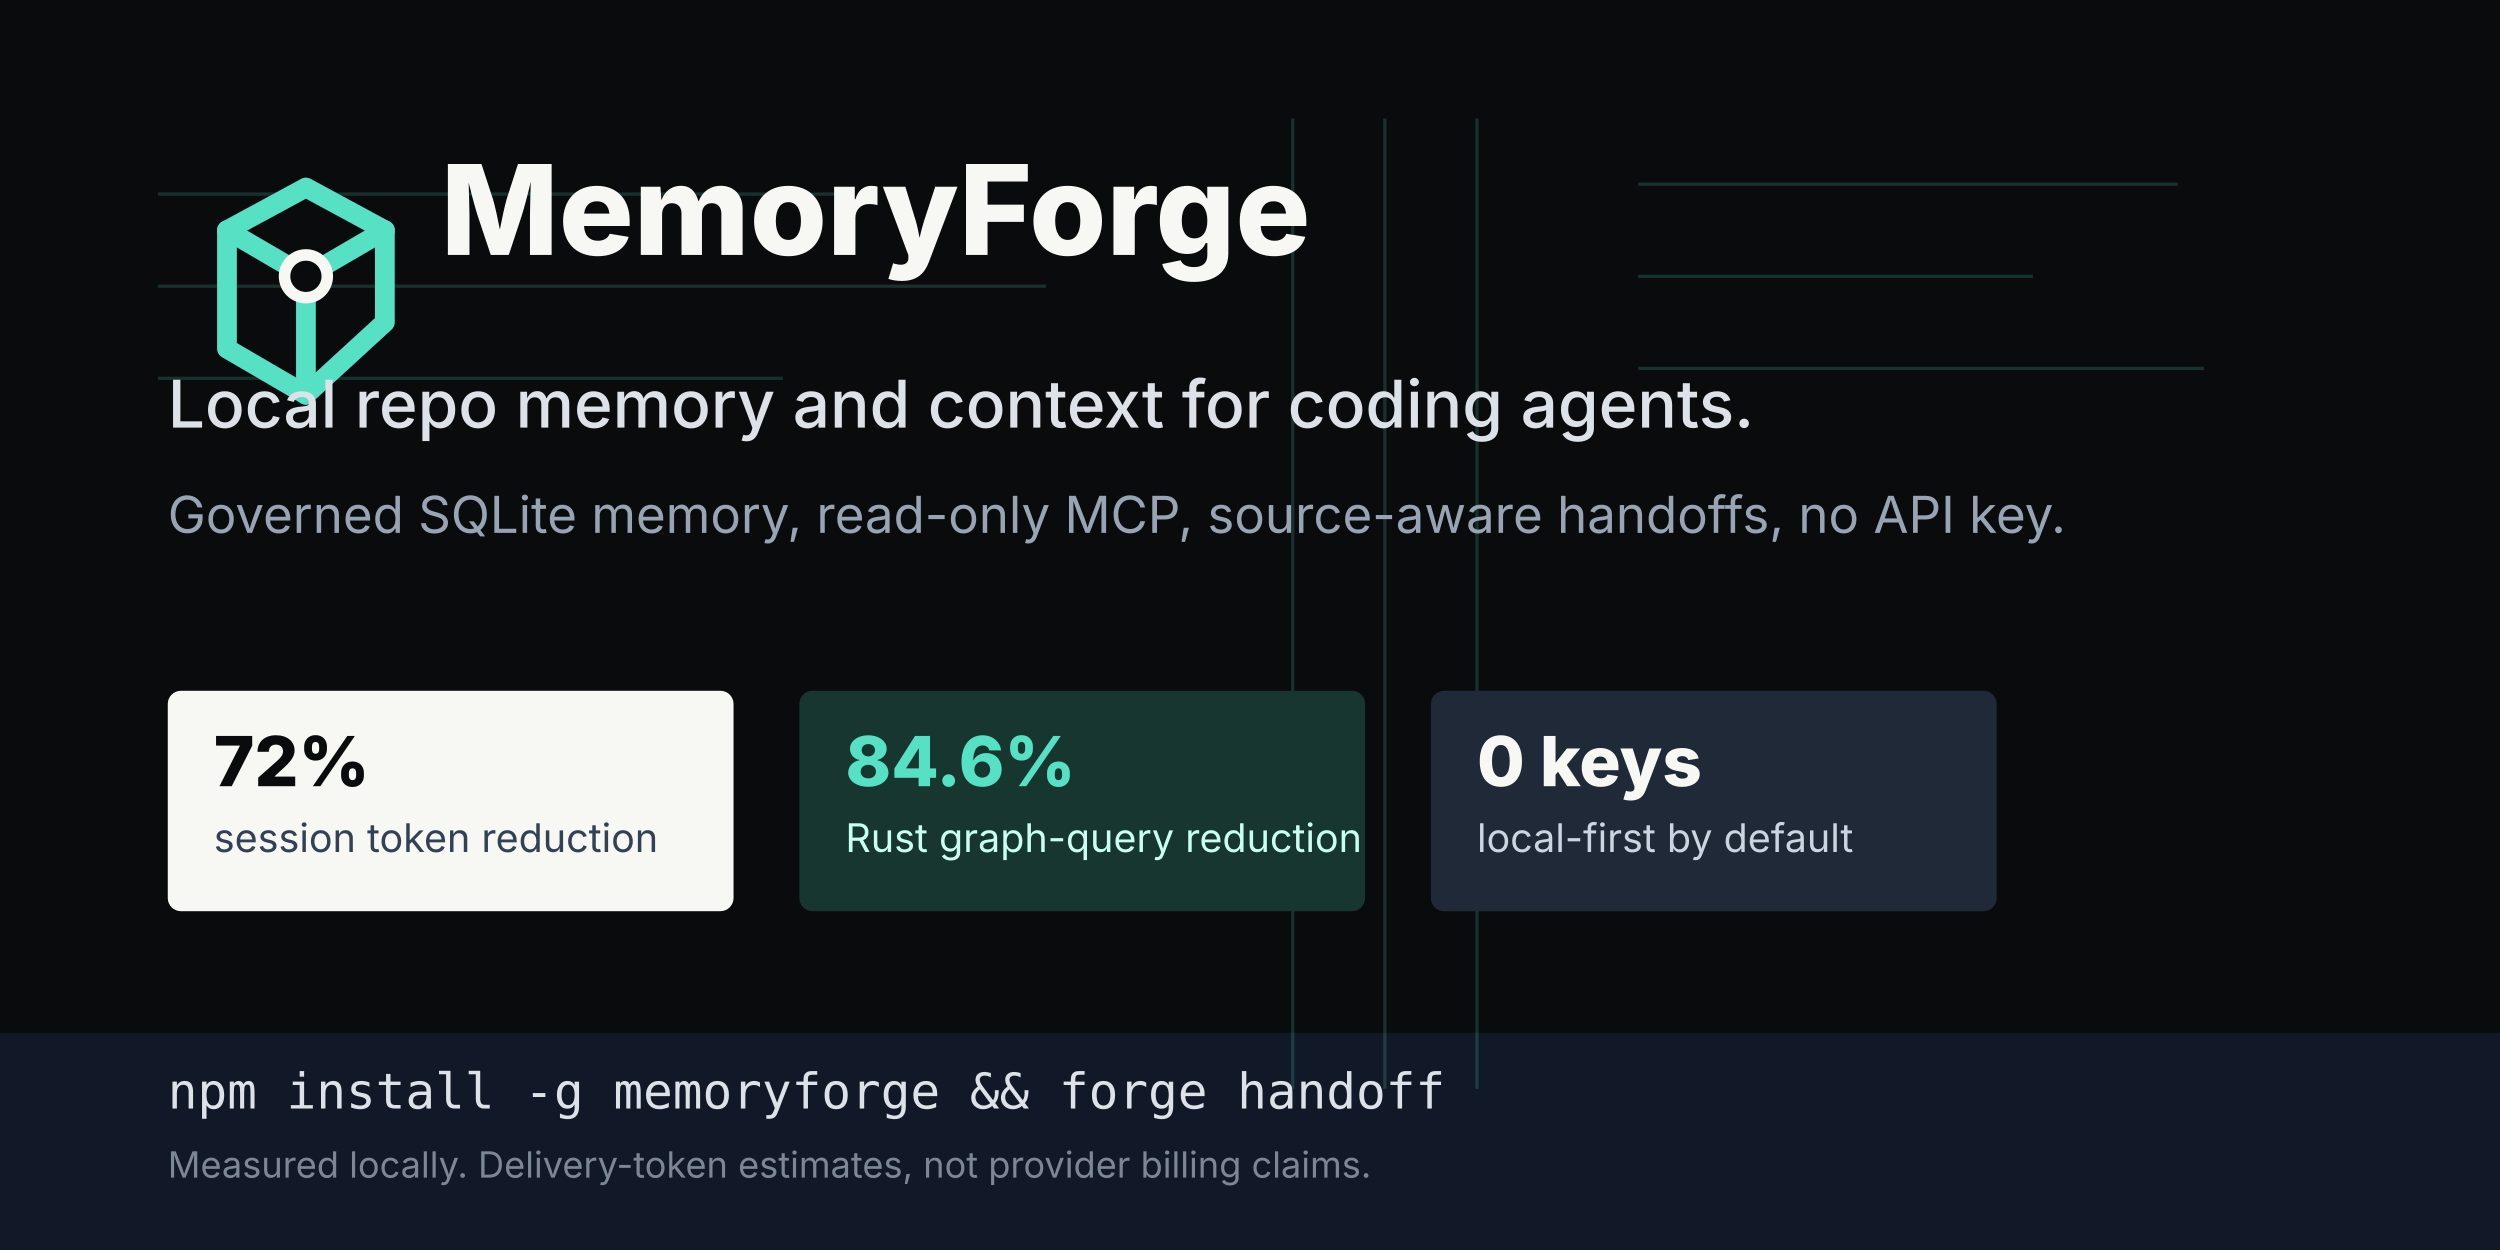
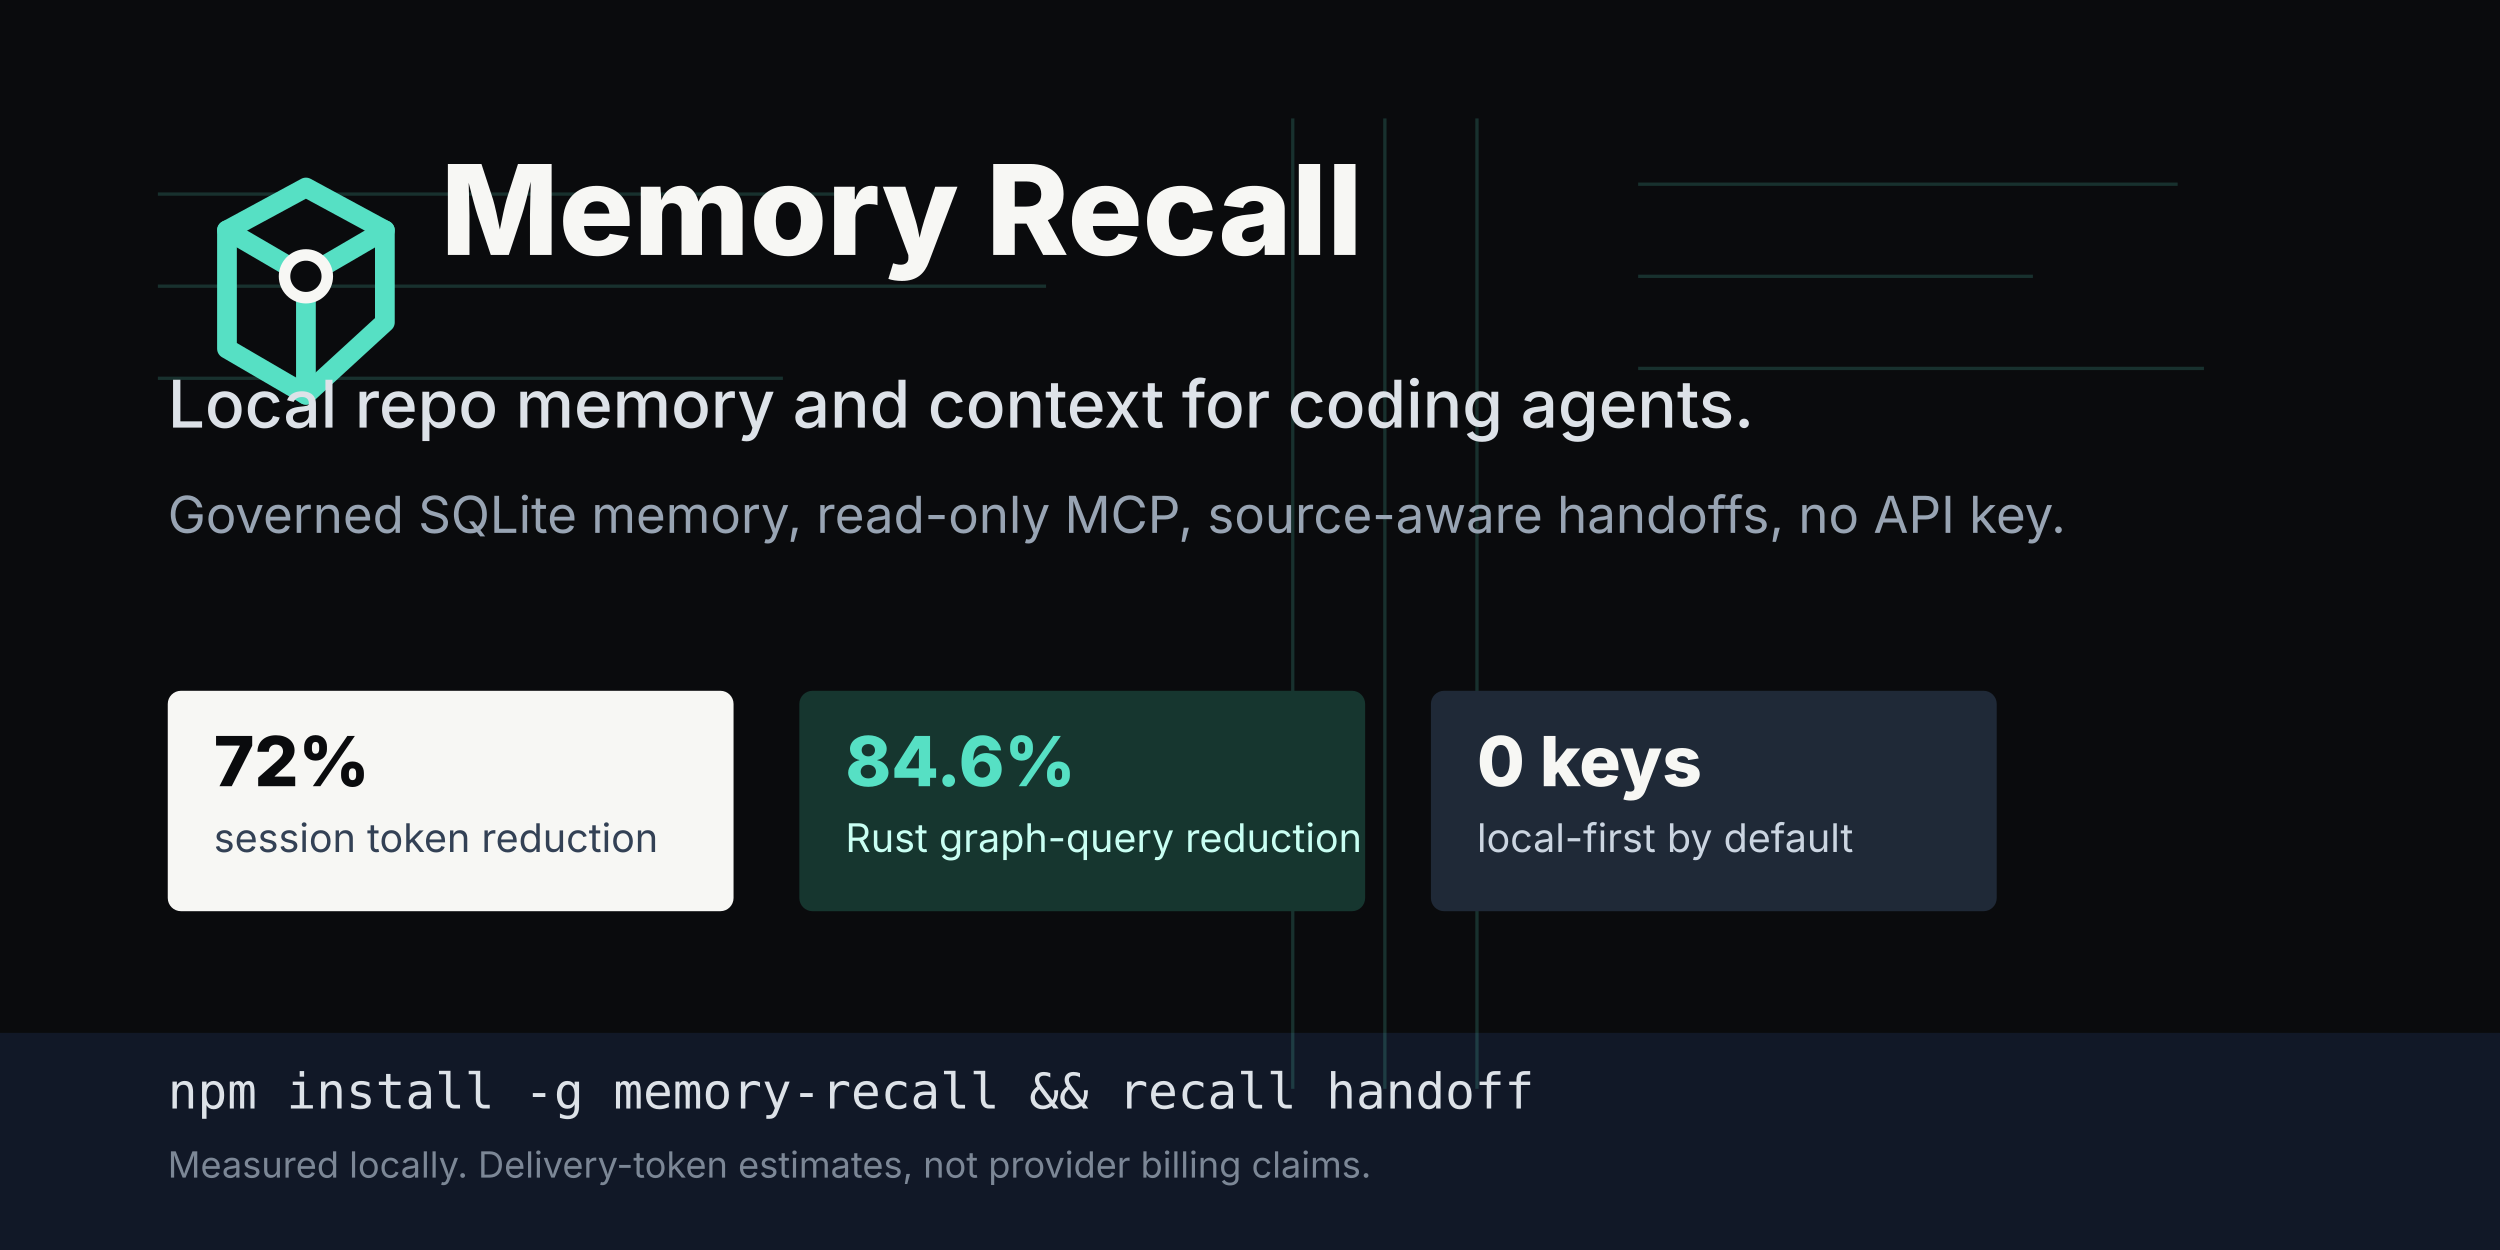
<svg xmlns="http://www.w3.org/2000/svg" viewBox="0 0 1520 760" role="img" aria-labelledby="title desc">
  <rect width="1520" height="760" rx="0" fill="#0A0B0D" />
  <path d="M0 628h1520v132H0z" fill="#111827" />
  <g opacity=".18" fill="none" stroke="#56E0C4" stroke-width="2">
    <path d="M96 118h420M96 174h540M96 230h380M996 112h328M996 168h240M996 224h344" />
    <path d="M786 72v590M842 72v590M898 72v590" />
  </g>
  <g transform="translate(100 90)">
    <g fill="none" stroke="#56E0C4" stroke-width="12" stroke-linecap="round" stroke-linejoin="round">
      <path d="M38 50 86 24l48 26v56l-48 44-48-28Z" />
      <path d="m38 50 48 28 48-28M86 78v72" />
    </g>
    <circle cx="86" cy="78" r="13" fill="#0A0B0D" stroke="#F7F7F4" stroke-width="7" />
  </g>
-   <text x="268" y="155" fill="#F7F7F4" font-family="ui-sans-serif, system-ui, -apple-system, Segoe UI, sans-serif" font-size="76" font-weight="760">MemoryForge</text>
+   <text x="268" y="155" fill="#F7F7F4" font-family="ui-sans-serif, system-ui, -apple-system, Segoe UI, sans-serif" font-size="76" font-weight="760">Memory Recall</text>
  <text x="102" y="260" fill="#DDE2E8" font-family="ui-sans-serif, system-ui, -apple-system, Segoe UI, sans-serif" font-size="40" font-weight="520">Local repo memory and context for coding agents.</text>
  <text x="102" y="324" fill="#98A4B3" font-family="ui-sans-serif, system-ui, -apple-system, Segoe UI, sans-serif" font-size="31">Governed SQLite memory, read-only MCP, source-aware handoffs, no API key.</text>
  <g transform="translate(102 420)" font-family="ui-sans-serif, system-ui, -apple-system, Segoe UI, sans-serif">
    <rect width="344" height="134" rx="8" fill="#F7F7F4" />
    <text x="28" y="58" fill="#0A0B0D" font-size="42" font-weight="760">72%</text>
    <text x="28" y="98" fill="#334155" font-size="24">session token reduction</text>
    <rect x="384" width="344" height="134" rx="8" fill="#16362F" />
    <text x="412" y="58" fill="#56E0C4" font-size="42" font-weight="760">84.6%</text>
    <text x="412" y="98" fill="#C9FFF3" font-size="24">Rust graph-query reduction</text>
    <rect x="768" width="344" height="134" rx="8" fill="#1F2937" />
    <text x="796" y="58" fill="#F7F7F4" font-size="42" font-weight="760">0 keys</text>
    <text x="796" y="98" fill="#CBD5E1" font-size="24">local-first by default</text>
  </g>
-   <text x="102" y="674" fill="#DDE2E8" font-family="ui-monospace, SFMono-Regular, Menlo, Consolas, monospace" font-size="30">npm install -g memoryforge  &amp;&amp;  forge handoff</text>
+   <text x="102" y="674" fill="#DDE2E8" font-family="ui-monospace, SFMono-Regular, Menlo, Consolas, monospace" font-size="30">npm install -g memory-recall  &amp;&amp;  recall handoff</text>
  <text x="102" y="716" fill="#7C8796" font-family="ui-sans-serif, system-ui, -apple-system, Segoe UI, sans-serif" font-size="22">Measured locally. Delivery-token estimates, not provider billing claims.</text>
</svg>
